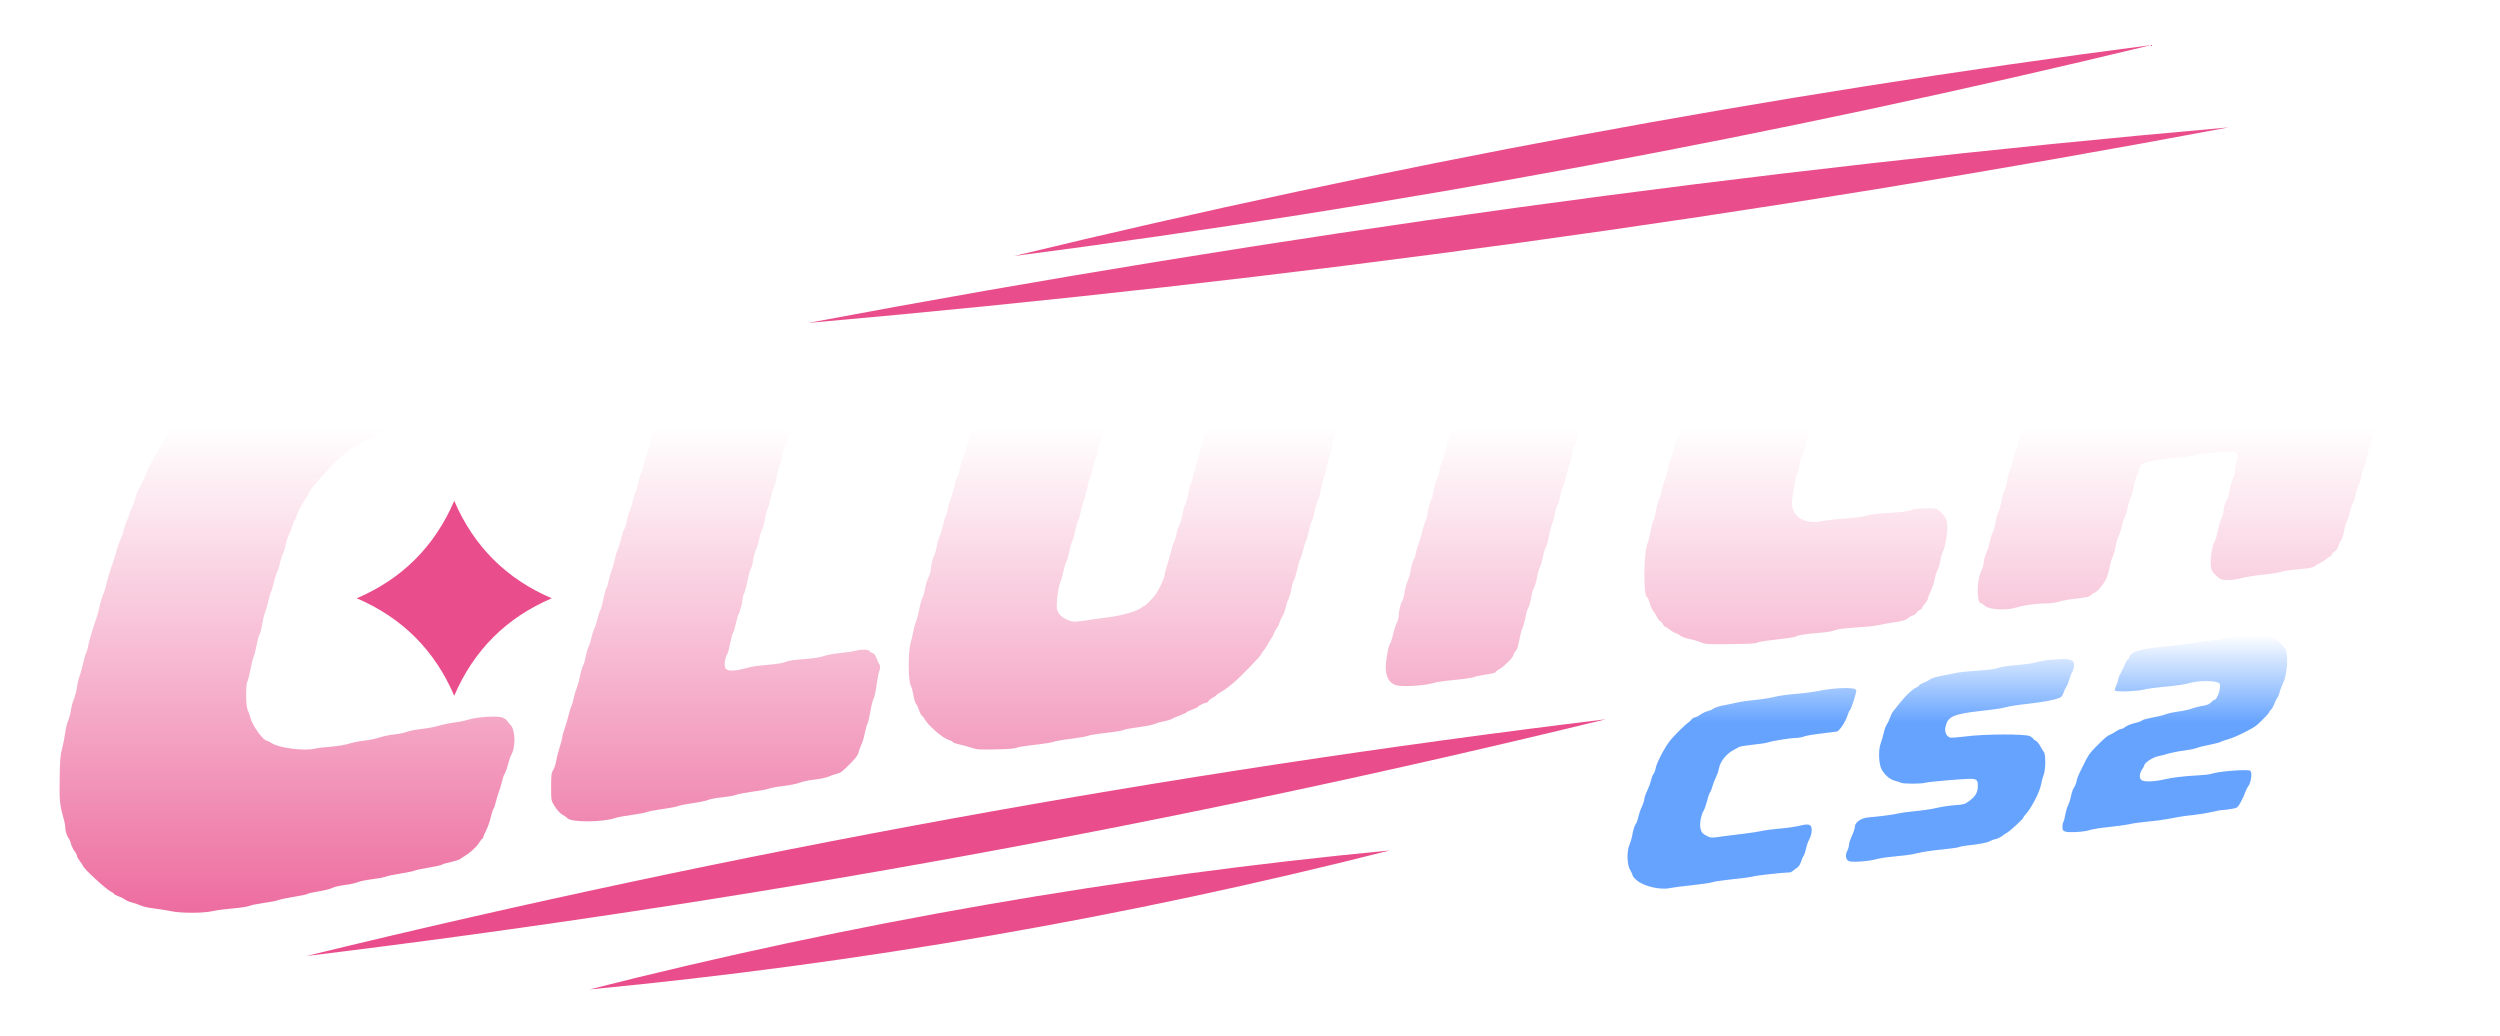
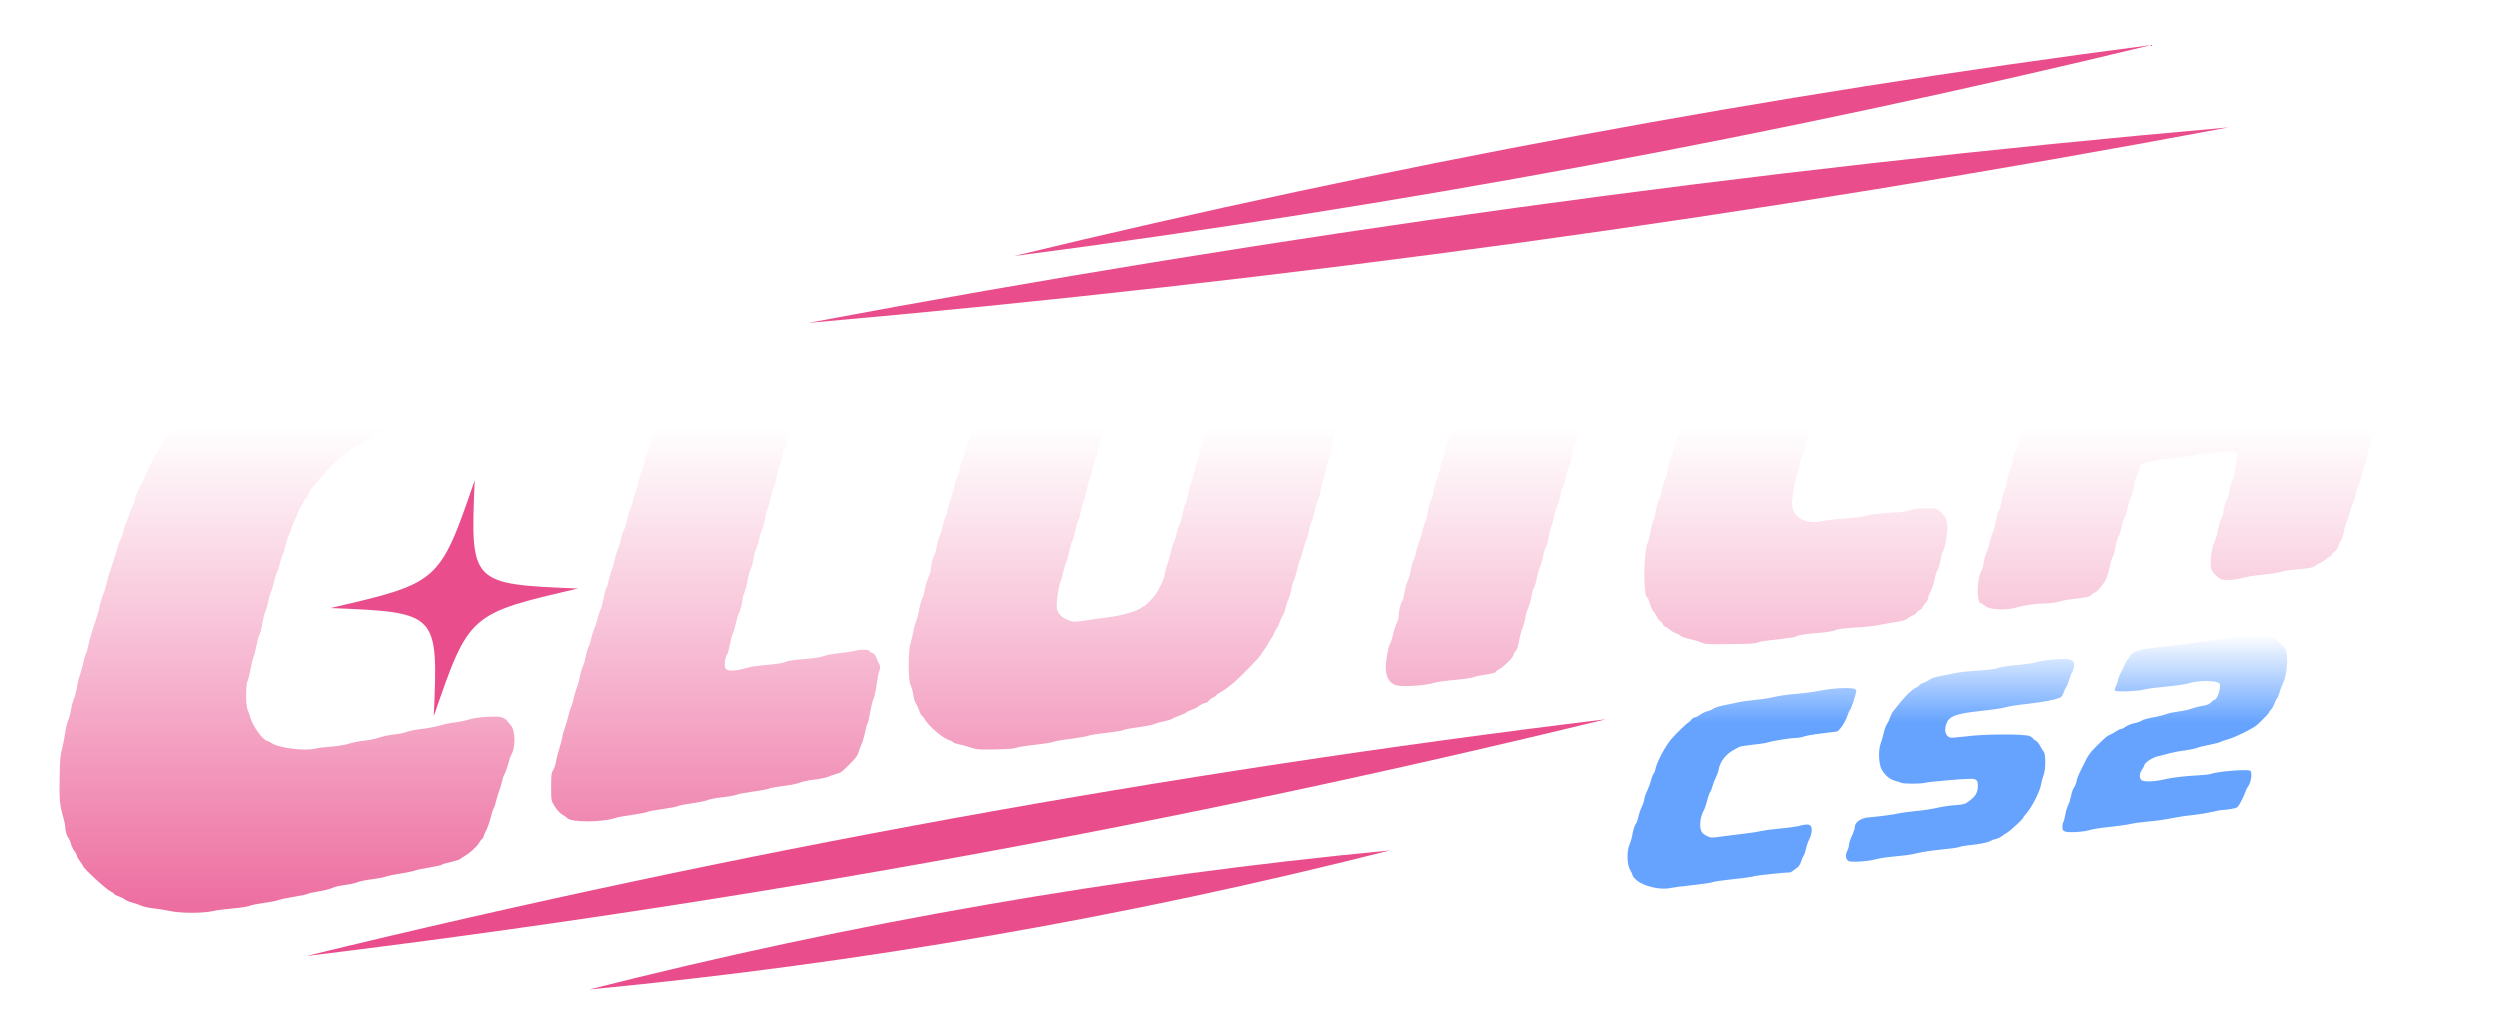
<svg xmlns="http://www.w3.org/2000/svg" viewBox="133 93 2563 1062" width="640" height="265" role="img" aria-labelledby="title">
  <defs>
    <linearGradient id="wm" gradientUnits="userSpaceOnUse" x1="0" y1="11090" x2="0" y2="2430">
      <stop offset="0.3" stop-color="#FFFFFF" />
      <stop offset="1" stop-color="#E94D8B" />
    </linearGradient>
    <linearGradient id="cs" gradientUnits="userSpaceOnUse" x1="0" y1="6360" x2="0" y2="3760">
      <stop offset="0" stop-color="#FFFFFF" />
      <stop offset="0.35" stop-color="#65A3FF" />
    </linearGradient>
  </defs>
  <g>
    <path id="streaks" fill="#E94D8B" d="M1172.4 355.7Q1761.7 278.9 2339.3 139.2Q1750.0 216.0 1172.4 355.7ZM961.2 424.3Q1694.8 359.7 2418.5 223.7Q1684.9 288.3 961.2 424.3ZM446.4 1073.8Q1120.2 991.7 1779.6 830.9Q1105.8 913.0 446.4 1073.8ZM736.8 1108.1Q1152.8 1068.3 1557.9 965.5Q1141.9 1005.3 736.8 1108.1Z" />
  </g>
  <g>
    <g transform="translate(0,1380) scale(0.1,-0.1)">
      <path fill="url(#wm)" d="M25956 11079 c-54 -4 -120 -15 -145 -24 -25 -9 -122 -23 -216 -31 -109 -10 -178 -20 -192 -29 -12 -8 -43 -19 -70 -25 -26 -6 -68 -24 -92 -41 -24 -16 -48 -29 -53 -29 -8 0 -50 -42 -120 -119 -14 -16 -32 -47 -38 -68 -7 -21 -19 -45 -26 -53 -7 -9 -21 -58 -30 -110 -8 -52 -22 -102 -29 -110 -15 -18 -35 -84 -35 -120 0 -14 -9 -43 -21 -64 -11 -22 -27 -71 -35 -110 -9 -39 -22 -81 -29 -93 -8 -12 -22 -61 -30 -109 -8 -48 -22 -95 -31 -105 -9 -10 -22 -57 -30 -110 -7 -51 -20 -99 -29 -109 -8 -9 -22 -52 -30 -96 -11 -57 -23 -87 -42 -109 -58 -65 -59 -65 -152 -65 -97 0 -186 -13 -245 -36 -23 -9 -100 -19 -182 -24 -136 -9 -268 -25 -285 -36 -4 -2 -28 -8 -54 -13 -55 -10 -95 13 -95 56 0 34 28 141 44 167 7 11 19 55 26 96 7 41 19 88 28 105 8 16 23 71 33 122 10 50 24 102 32 115 8 13 20 55 27 93 7 39 20 88 30 110 10 22 25 78 34 124 8 46 20 87 26 91 7 4 18 45 26 91 8 46 21 93 28 104 21 32 27 78 13 101 -6 12 -22 40 -34 62 -13 22 -31 43 -42 47 -10 3 -29 14 -41 25 -30 26 -165 29 -212 4 -22 -11 -89 -21 -216 -31 -114 -8 -195 -19 -212 -28 -15 -8 -65 -17 -111 -20 -111 -8 -209 -25 -209 -36 0 -6 -19 -18 -42 -29 -48 -21 -126 -90 -154 -135 -10 -16 -26 -36 -35 -42 -10 -7 -22 -36 -29 -65 -6 -29 -17 -59 -24 -68 -8 -8 -21 -49 -30 -90 -10 -41 -23 -85 -31 -96 -8 -12 -21 -61 -29 -109 -9 -48 -22 -95 -30 -104 -17 -19 -36 -85 -36 -126 0 -16 -7 -41 -15 -55 -28 -50 -37 -76 -47 -143 -5 -37 -18 -82 -28 -100 -10 -18 -23 -57 -29 -88 -5 -31 -19 -74 -30 -95 -11 -21 -24 -72 -30 -112 -6 -40 -18 -83 -26 -95 -7 -12 -21 -60 -30 -107 -10 -47 -24 -92 -32 -101 -8 -10 -21 -55 -29 -100 -7 -46 -22 -100 -33 -119 -10 -19 -24 -66 -29 -103 -6 -38 -20 -88 -32 -112 -11 -23 -25 -68 -30 -100 -5 -32 -18 -76 -29 -99 -11 -22 -25 -69 -31 -104 -6 -35 -20 -80 -30 -100 -10 -20 -23 -70 -29 -110 -6 -40 -18 -84 -26 -96 -9 -13 -23 -63 -31 -112 -9 -49 -22 -96 -29 -104 -8 -9 -21 -55 -29 -103 -9 -48 -23 -98 -31 -111 -9 -13 -22 -57 -31 -97 -8 -41 -21 -83 -28 -94 -14 -23 -36 -103 -36 -135 0 -12 -12 -47 -27 -78 -44 -93 -43 -322 2 -322 7 0 25 -12 41 -27 41 -39 231 -47 328 -14 64 22 208 41 312 41 33 0 90 9 125 19 35 11 117 25 181 31 101 11 121 16 143 36 14 13 30 24 35 24 19 0 84 76 113 130 15 30 35 91 43 135 8 44 22 90 30 102 8 13 21 59 29 104 7 44 21 92 31 106 9 14 23 58 31 97 8 39 23 85 33 101 9 17 23 62 30 100 7 39 20 84 30 100 10 17 23 64 30 105 7 41 21 91 31 110 10 19 21 51 24 71 3 20 13 43 23 51 30 26 182 57 337 69 83 6 179 20 215 30 40 11 130 23 234 29 162 11 170 10 189 -8 18 -19 19 -22 3 -84 -9 -35 -16 -80 -16 -99 0 -19 -9 -52 -20 -74 -11 -22 -27 -77 -35 -124 -8 -46 -21 -91 -28 -100 -15 -17 -37 -96 -37 -133 0 -13 -9 -41 -21 -62 -11 -21 -26 -73 -34 -115 -7 -43 -23 -95 -34 -117 -35 -68 -52 -229 -31 -291 6 -16 31 -46 55 -66 42 -35 47 -37 118 -37 45 0 98 8 138 20 35 11 132 26 214 34 83 8 166 21 185 29 19 8 100 20 180 27 109 9 150 17 165 30 11 9 38 25 60 35 22 10 51 29 64 41 13 13 29 24 35 24 6 0 16 10 21 23 6 12 19 26 31 31 11 5 26 27 33 50 7 23 20 50 30 61 10 11 23 54 30 95 6 41 19 86 28 100 9 13 22 53 30 89 7 35 22 78 32 95 10 17 24 60 31 96 6 36 20 79 29 95 10 17 23 61 30 100 7 38 20 83 30 100 10 16 24 64 30 105 7 40 20 88 30 105 10 16 23 62 30 100 7 39 19 80 27 92 8 13 22 58 30 100 9 43 24 92 33 108 10 17 23 62 30 100 7 39 19 80 26 92 8 12 23 62 34 112 11 49 26 100 34 113 8 13 20 57 27 98 6 41 19 86 27 99 8 13 23 63 33 111 10 48 25 98 33 111 8 13 20 58 26 99 7 41 19 86 28 99 8 13 23 64 33 113 10 49 24 96 31 104 6 8 18 49 26 91 8 43 22 92 32 108 10 17 23 66 30 110 7 44 20 91 29 105 8 13 22 62 29 108 7 46 21 98 30 115 9 18 22 68 30 112 8 44 20 93 28 109 17 33 20 76 6 76 -5 0 -13 10 -16 23 -17 57 -34 81 -85 119 -75 58 -111 63 -304 47z M21800 10531 c-25 -4 -55 -13 -68 -19 -12 -7 -89 -17 -170 -22 -199 -13 -260 -20 -305 -36 -21 -7 -111 -18 -200 -24 -172 -11 -254 -21 -300 -39 -16 -6 -92 -16 -170 -21 -168 -12 -207 -17 -267 -35 -25 -8 -88 -19 -140 -25 -108 -12 -129 -17 -150 -36 -8 -7 -47 -20 -87 -29 -39 -9 -77 -23 -84 -31 -6 -8 -28 -17 -48 -20 -20 -3 -52 -14 -71 -24 -19 -11 -46 -24 -60 -31 -57 -26 -87 -42 -131 -67 -90 -53 -112 -68 -157 -104 -26 -21 -50 -38 -54 -38 -5 0 -8 -7 -8 -15 0 -9 -11 -20 -25 -25 -14 -5 -28 -17 -32 -27 -4 -9 -32 -43 -62 -74 -91 -94 -181 -208 -181 -228 0 -6 -8 -16 -19 -23 -10 -7 -26 -29 -36 -48 -10 -19 -29 -49 -41 -66 -13 -17 -24 -37 -24 -44 0 -8 -9 -23 -19 -34 -10 -12 -27 -43 -36 -71 -9 -27 -22 -57 -29 -65 -8 -8 -19 -33 -26 -55 -6 -22 -23 -62 -36 -90 -13 -27 -28 -69 -34 -92 -6 -23 -15 -45 -21 -49 -15 -9 -29 -50 -40 -113 -4 -30 -15 -61 -23 -70 -9 -9 -23 -46 -31 -81 -9 -36 -27 -93 -41 -127 -13 -34 -24 -74 -24 -90 0 -15 -9 -46 -21 -67 -11 -22 -27 -70 -35 -107 -8 -38 -23 -86 -34 -107 -11 -21 -24 -69 -29 -108 -5 -38 -18 -87 -29 -109 -12 -22 -25 -67 -31 -101 -5 -33 -19 -78 -30 -100 -11 -21 -25 -73 -31 -114 -6 -41 -17 -84 -25 -97 -8 -12 -22 -64 -31 -115 -9 -51 -22 -104 -29 -118 -43 -84 -47 -560 -4 -560 5 0 16 -26 25 -57 9 -32 24 -67 34 -78 10 -11 27 -39 38 -61 12 -23 28 -44 37 -47 8 -4 20 -18 27 -32 6 -14 16 -25 22 -25 6 0 27 -13 47 -29 20 -17 47 -33 61 -36 14 -4 35 -15 47 -26 11 -11 53 -26 93 -34 40 -8 95 -25 122 -36 45 -19 64 -20 306 -17 191 2 261 6 273 16 9 8 89 20 196 31 100 11 188 24 196 31 16 13 96 26 255 39 68 5 128 16 146 25 22 11 82 19 195 27 158 10 212 16 309 37 25 6 83 15 130 22 63 9 91 18 113 36 16 13 39 27 52 30 13 3 31 16 39 29 9 13 25 26 36 30 11 3 20 12 20 18 0 7 14 27 30 45 17 18 30 41 30 51 0 10 13 45 29 77 16 32 34 88 41 124 6 36 20 79 30 95 10 17 23 62 29 100 7 39 19 80 27 92 18 29 44 171 43 243 -1 74 -16 109 -68 156 -44 39 -44 39 -155 38 -81 0 -122 -5 -151 -18 -27 -11 -88 -20 -195 -26 -174 -11 -214 -16 -285 -36 -27 -7 -117 -18 -200 -24 -82 -5 -187 -18 -233 -27 -173 -36 -306 43 -306 182 0 71 34 269 53 305 10 19 21 61 25 92 4 32 18 77 30 100 12 24 28 77 35 118 6 41 18 85 26 97 8 12 22 54 31 95 9 40 24 89 34 108 9 19 22 62 29 95 7 33 21 78 31 100 10 22 21 57 25 77 3 21 17 51 30 67 14 16 25 34 25 40 0 27 191 201 220 201 8 0 23 9 35 20 13 12 51 26 96 35 41 7 88 21 104 29 19 10 95 21 201 30 94 7 180 19 192 25 26 14 128 29 275 40 65 5 124 14 132 21 8 6 85 19 172 27 136 13 163 18 194 39 19 13 40 24 46 24 12 0 72 46 140 107 24 21 52 57 63 80 11 23 24 43 30 45 6 2 17 32 26 68 8 36 22 76 31 89 8 13 21 53 29 89 7 36 21 76 30 90 9 14 22 54 30 89 7 36 22 79 34 97 16 27 20 50 20 118 0 84 0 84 -42 128 -41 45 -41 45 -167 47 -69 0 -146 -2 -171 -6z M8459 10350 c-26 -4 -56 -13 -67 -19 -12 -6 -90 -16 -174 -21 -166 -11 -247 -22 -291 -39 -15 -6 -87 -15 -160 -21 -73 -5 -157 -17 -187 -26 -55 -16 -109 -23 -320 -44 -63 -6 -140 -17 -170 -25 -30 -7 -116 -18 -190 -24 -74 -6 -160 -17 -190 -26 -30 -9 -91 -20 -135 -25 -226 -28 -261 -33 -296 -45 -20 -8 -75 -16 -121 -20 -119 -9 -216 -23 -268 -40 -25 -8 -97 -19 -162 -25 -64 -5 -145 -19 -180 -30 -34 -10 -111 -24 -169 -30 -108 -11 -162 -22 -182 -38 -7 -6 -49 -15 -95 -21 -46 -6 -104 -20 -128 -30 -24 -11 -70 -25 -101 -31 -31 -5 -73 -18 -93 -29 -19 -10 -62 -26 -95 -35 -33 -10 -67 -24 -76 -32 -8 -7 -31 -17 -50 -20 -19 -4 -59 -19 -89 -35 -30 -15 -99 -49 -153 -76 -54 -26 -124 -62 -155 -80 -31 -17 -76 -41 -99 -53 -24 -12 -43 -26 -43 -31 0 -5 -20 -18 -44 -30 -24 -11 -52 -29 -62 -40 -9 -10 -22 -19 -28 -19 -6 0 -22 -11 -36 -25 -14 -14 -52 -47 -85 -73 -33 -26 -69 -56 -81 -67 -11 -11 -51 -47 -88 -80 -106 -94 -337 -328 -376 -380 -19 -26 -47 -62 -61 -79 -15 -17 -29 -41 -33 -53 -4 -13 -11 -23 -16 -23 -11 0 -106 -150 -152 -240 -13 -25 -28 -49 -35 -55 -7 -5 -20 -28 -29 -50 -9 -22 -24 -51 -34 -65 -9 -14 -20 -36 -24 -50 -7 -25 -43 -104 -98 -211 -15 -31 -28 -67 -28 -80 0 -13 -14 -51 -30 -84 -16 -33 -30 -66 -30 -74 0 -8 -11 -38 -25 -67 -14 -29 -30 -77 -36 -106 -6 -29 -21 -71 -32 -93 -11 -22 -26 -62 -33 -90 -7 -27 -22 -77 -33 -110 -48 -142 -64 -194 -81 -265 -9 -41 -25 -89 -34 -106 -8 -17 -22 -62 -30 -100 -7 -38 -23 -96 -34 -129 -43 -125 -81 -252 -87 -295 -4 -25 -14 -58 -22 -73 -8 -16 -21 -61 -29 -100 -8 -40 -24 -96 -34 -125 -11 -29 -25 -85 -30 -125 -6 -39 -20 -94 -32 -121 -11 -27 -24 -77 -29 -111 -4 -33 -18 -82 -29 -107 -11 -26 -25 -84 -31 -130 -6 -46 -20 -117 -31 -158 -18 -63 -22 -112 -25 -300 -4 -231 0 -275 41 -420 9 -30 16 -68 16 -86 0 -36 17 -93 35 -114 7 -8 19 -35 25 -60 7 -24 23 -57 36 -73 13 -16 24 -37 24 -46 0 -10 14 -35 30 -56 17 -21 30 -41 30 -45 0 -23 237 -243 287 -266 18 -9 33 -20 33 -24 0 -5 21 -16 48 -26 26 -9 56 -25 67 -34 11 -9 43 -23 70 -29 28 -7 68 -21 90 -31 22 -11 83 -24 135 -30 52 -6 129 -18 170 -27 102 -23 338 -23 435 0 39 9 130 21 204 27 74 6 150 18 170 26 20 9 86 22 146 30 61 8 129 21 152 30 22 8 96 23 162 34 67 10 127 23 134 28 7 6 59 18 116 27 57 9 120 25 140 35 20 11 77 24 126 30 50 6 110 19 135 29 25 11 92 24 150 31 58 7 120 19 139 26 19 8 89 23 157 33 67 11 131 24 142 30 11 6 75 19 142 30 67 11 127 24 134 30 7 6 48 18 92 27 43 10 87 24 96 31 9 8 30 22 47 31 49 28 119 91 143 130 12 20 28 41 35 45 7 4 13 13 13 20 0 7 13 38 29 69 16 32 37 89 45 128 9 40 23 81 30 93 8 12 19 47 26 77 7 30 21 75 30 100 10 25 24 70 30 100 7 30 20 69 30 85 10 17 25 61 35 99 9 38 23 79 30 90 48 77 44 260 -7 309 -10 10 -25 29 -34 42 -10 15 -33 29 -58 36 -58 16 -247 3 -332 -22 -38 -12 -105 -26 -149 -31 -44 -5 -116 -20 -160 -33 -44 -13 -126 -28 -182 -34 -56 -6 -123 -19 -150 -30 -27 -10 -84 -22 -128 -26 -44 -4 -112 -18 -150 -31 -39 -13 -111 -28 -161 -33 -49 -5 -117 -19 -151 -30 -36 -12 -112 -25 -185 -31 -67 -5 -141 -14 -163 -20 -110 -27 -371 5 -447 56 -21 13 -42 24 -47 24 -38 0 -150 154 -171 235 -7 28 -20 64 -28 80 -20 39 -22 259 -3 293 7 13 21 69 32 125 10 56 26 118 34 137 8 19 21 72 30 118 8 45 21 92 29 105 8 12 20 58 26 102 7 44 21 100 31 125 10 25 26 78 34 119 9 41 20 80 25 86 5 6 19 51 30 100 12 48 27 97 35 109 7 12 19 48 26 81 7 33 20 76 29 95 10 19 25 68 34 108 9 41 23 83 31 95 7 12 21 48 30 79 9 32 20 60 25 63 5 3 18 34 30 69 12 36 27 69 34 75 7 6 21 29 31 51 10 22 21 40 25 40 4 0 15 19 26 43 10 23 26 51 36 62 10 11 45 52 77 90 80 96 186 202 250 250 30 22 61 48 70 58 8 9 21 17 27 17 6 0 29 13 50 28 21 15 55 34 74 42 19 7 42 19 50 26 8 7 39 22 68 33 29 12 63 27 75 35 12 7 47 22 77 31 30 10 60 21 66 26 6 5 46 16 90 24 43 8 99 22 124 30 25 8 111 24 191 34 80 11 157 24 170 30 14 5 89 16 167 25 78 9 159 23 182 31 22 8 97 21 167 30 71 10 146 23 168 31 22 7 96 21 165 29 69 9 143 22 165 30 22 8 85 22 140 31 55 9 107 23 115 30 9 7 33 21 55 31 38 17 56 31 124 93 140 126 196 179 359 343 343 345 510 511 651 647 77 74 140 139 141 143 0 5 26 34 58 65 112 111 109 105 70 146 -35 36 -35 36 -119 35 -46 -1 -105 -5 -130 -9z M18394 10111 c-28 -5 -66 -13 -85 -19 -19 -6 -106 -16 -194 -21 -88 -6 -185 -17 -215 -26 -66 -19 -145 -30 -308 -45 -67 -6 -139 -18 -159 -26 -23 -10 -93 -19 -190 -24 -201 -12 -271 -20 -309 -35 -18 -7 -72 -16 -120 -19 -179 -13 -300 -28 -344 -42 -25 -7 -110 -18 -190 -24 -186 -13 -227 -18 -270 -35 -19 -8 -61 -19 -92 -25 -34 -7 -63 -19 -70 -29 -7 -10 -30 -26 -51 -36 -21 -10 -42 -25 -47 -35 -5 -9 -25 -36 -45 -59 -19 -24 -35 -51 -35 -60 0 -9 -11 -32 -24 -50 -14 -18 -29 -55 -35 -81 -6 -27 -19 -66 -30 -87 -11 -21 -25 -67 -31 -102 -6 -35 -18 -73 -25 -85 -8 -12 -21 -63 -30 -115 -9 -51 -24 -105 -33 -119 -11 -17 -17 -47 -17 -87 0 -58 2 -65 39 -106 22 -24 47 -47 55 -51 29 -12 145 -8 173 6 35 19 135 34 278 42 65 4 140 15 174 25 71 23 71 23 90 3 22 -21 20 -85 -4 -142 -10 -26 -26 -82 -35 -125 -8 -43 -22 -89 -30 -101 -9 -13 -22 -59 -31 -102 -8 -43 -23 -97 -34 -119 -11 -22 -24 -69 -29 -105 -5 -36 -19 -84 -31 -107 -12 -23 -26 -72 -31 -109 -5 -38 -15 -77 -23 -89 -14 -23 -32 -88 -42 -155 -3 -25 -13 -57 -20 -72 -8 -15 -21 -58 -30 -95 -8 -37 -26 -95 -39 -128 -12 -33 -26 -80 -30 -105 -4 -25 -11 -50 -17 -57 -12 -15 -27 -66 -38 -132 -5 -29 -18 -72 -29 -95 -11 -22 -25 -75 -31 -115 -6 -41 -17 -82 -24 -90 -16 -18 -36 -106 -36 -154 0 -18 -9 -50 -21 -71 -11 -22 -27 -71 -35 -110 -9 -39 -21 -80 -28 -91 -16 -26 -25 -60 -41 -165 -25 -167 18 -260 127 -275 78 -11 285 5 348 26 33 11 122 24 220 33 91 8 181 21 200 29 19 8 77 20 128 27 61 9 96 18 99 27 3 8 22 22 42 32 43 22 141 123 141 145 0 9 9 25 21 37 14 14 25 47 35 107 9 48 24 105 34 127 10 22 24 72 31 110 6 39 19 84 29 100 9 17 23 64 30 105 7 41 20 89 30 105 10 17 23 62 29 100 7 39 20 86 30 105 10 19 24 67 31 105 7 39 20 84 30 100 9 17 23 64 30 105 7 41 20 95 30 120 10 25 24 74 30 110 6 36 20 79 29 95 10 17 23 62 30 100 7 39 19 81 28 94 8 13 23 63 33 111 10 48 25 98 33 111 8 13 20 58 27 99 6 41 18 85 26 97 8 13 21 62 30 110 8 48 23 101 33 117 10 17 24 63 30 101 7 39 21 88 31 110 10 22 24 65 30 95 7 30 14 63 17 73 7 27 80 56 138 57 28 0 67 5 88 10 20 6 54 14 75 20 20 5 102 15 182 21 90 7 151 17 160 25 9 7 37 23 63 34 26 12 47 27 47 35 0 8 11 22 25 31 14 9 35 36 46 60 11 24 24 44 29 44 5 0 19 32 31 70 11 39 25 70 29 70 4 0 16 33 25 73 10 39 25 86 35 102 10 17 23 64 30 105 6 41 21 93 31 114 15 30 20 61 21 130 1 91 1 91 -33 129 -20 20 -41 37 -47 37 -6 0 -20 9 -31 21 -23 24 -111 33 -197 20z M15010 9663 c-47 -6 -142 -17 -212 -23 -70 -6 -144 -18 -164 -26 -22 -9 -94 -19 -183 -24 -162 -11 -199 -16 -221 -35 -8 -7 -36 -19 -62 -28 -51 -17 -178 -133 -178 -164 0 -9 -11 -33 -24 -52 -13 -20 -29 -61 -36 -91 -7 -30 -19 -65 -27 -77 -8 -12 -21 -59 -29 -104 -8 -45 -20 -90 -28 -98 -16 -18 -36 -84 -36 -119 0 -13 -11 -47 -25 -76 -14 -29 -30 -80 -36 -112 -6 -32 -18 -71 -26 -87 -8 -16 -21 -60 -29 -99 -8 -39 -23 -87 -34 -108 -11 -21 -24 -68 -30 -105 -6 -37 -17 -79 -25 -94 -7 -15 -21 -63 -30 -106 -9 -44 -24 -98 -35 -120 -10 -22 -23 -73 -29 -113 -6 -40 -18 -84 -27 -97 -8 -13 -22 -59 -29 -103 -8 -44 -23 -97 -35 -119 -11 -21 -25 -65 -31 -98 -6 -32 -17 -68 -25 -80 -8 -12 -23 -60 -33 -106 -11 -46 -29 -109 -40 -139 -11 -30 -20 -68 -21 -83 0 -35 -64 -170 -102 -217 -42 -51 -102 -110 -112 -110 -5 0 -23 -11 -40 -24 -38 -28 -200 -74 -311 -87 -44 -5 -127 -17 -185 -25 -185 -28 -186 -28 -245 -4 -64 26 -101 65 -111 117 -9 46 13 216 33 263 8 19 24 73 34 119 10 46 24 89 30 97 6 7 19 54 30 105 10 50 24 98 30 106 7 7 20 54 30 105 11 50 24 97 30 104 6 7 19 54 30 105 10 50 24 98 30 105 6 7 19 57 30 110 10 53 23 102 29 109 6 8 20 54 30 103 10 49 25 100 33 113 8 13 20 56 27 94 6 39 18 80 25 92 8 11 23 65 35 119 11 53 25 103 31 110 6 8 19 60 29 117 9 57 24 114 32 128 9 13 21 60 28 104 6 44 21 95 33 114 16 27 21 52 21 115 1 81 1 82 -39 129 -61 71 -130 91 -250 72 -50 -7 -154 -19 -233 -25 -80 -6 -158 -18 -179 -27 -22 -9 -94 -19 -178 -24 -118 -8 -147 -13 -187 -34 -26 -14 -56 -25 -65 -25 -10 0 -38 -16 -61 -35 -24 -19 -51 -37 -61 -40 -9 -3 -25 -18 -34 -35 -10 -16 -23 -30 -28 -30 -6 0 -21 -24 -35 -52 -14 -29 -31 -64 -39 -78 -8 -14 -18 -54 -24 -89 -6 -35 -18 -72 -26 -81 -9 -10 -23 -58 -32 -107 -8 -48 -19 -93 -24 -99 -13 -16 -39 -104 -39 -134 0 -14 -9 -42 -20 -63 -11 -21 -27 -69 -35 -106 -8 -38 -23 -86 -34 -108 -11 -21 -25 -67 -30 -102 -6 -35 -17 -74 -26 -88 -9 -13 -23 -57 -31 -96 -8 -40 -26 -99 -38 -132 -13 -33 -27 -82 -31 -109 -4 -27 -13 -59 -21 -71 -8 -12 -21 -56 -30 -96 -8 -41 -24 -92 -34 -114 -10 -22 -24 -69 -29 -104 -6 -35 -17 -73 -24 -85 -16 -23 -37 -112 -37 -152 0 -14 -11 -49 -24 -77 -14 -29 -30 -83 -36 -120 -6 -38 -18 -79 -26 -92 -8 -13 -22 -61 -30 -107 -8 -46 -23 -103 -33 -128 -11 -25 -24 -74 -31 -110 -6 -36 -19 -90 -28 -120 -24 -81 -24 -382 0 -426 10 -17 22 -62 28 -100 6 -38 19 -81 29 -95 11 -14 25 -45 32 -68 7 -23 20 -48 29 -54 9 -7 24 -26 33 -43 27 -53 175 -182 229 -200 25 -8 51 -21 57 -28 6 -8 29 -16 51 -20 21 -3 75 -18 120 -32 77 -25 88 -26 268 -22 123 2 195 8 209 16 12 7 98 21 191 31 93 10 179 24 191 30 12 7 92 21 177 31 85 11 164 25 176 31 11 6 95 20 186 30 90 10 170 23 177 29 7 6 75 19 152 29 76 10 152 25 168 33 17 8 59 21 95 27 36 7 76 19 88 28 13 8 49 23 80 34 31 11 59 24 62 29 4 6 30 19 59 29 29 10 56 23 60 28 9 14 67 43 86 43 9 0 18 7 22 15 3 9 23 25 44 36 22 11 39 23 39 27 0 4 17 16 38 27 20 11 53 32 72 47 19 15 48 38 63 51 62 48 287 281 287 296 0 4 12 22 28 41 15 19 34 49 42 65 8 17 21 39 30 50 9 11 23 36 30 55 7 19 20 43 28 53 9 9 24 40 33 69 10 28 25 58 32 67 7 9 19 41 26 70 6 30 20 73 31 95 10 23 24 70 30 106 6 36 18 75 26 87 7 12 23 64 34 114 12 51 25 99 31 105 6 7 19 49 29 93 11 45 26 91 34 104 7 12 19 54 26 92 7 39 19 80 26 93 8 12 23 62 33 111 10 48 26 99 34 112 8 13 20 58 27 99 7 41 20 95 30 120 10 25 24 77 30 115 7 39 20 88 30 110 10 22 23 76 30 120 6 44 20 98 30 120 11 22 26 75 34 118 9 42 22 87 29 100 8 12 20 51 27 87 7 36 21 83 30 105 10 22 24 74 31 115 6 41 18 85 26 98 8 13 21 64 29 115 8 51 24 110 36 132 18 34 22 57 22 155 1 116 1 116 -37 155 -56 57 -123 74 -237 58z M9081 8919 c-35 -5 -79 -16 -99 -25 -22 -9 -97 -19 -187 -24 -159 -11 -243 -22 -287 -39 -14 -5 -55 -13 -90 -17 -68 -7 -128 -27 -128 -43 0 -5 -13 -14 -29 -19 -38 -13 -114 -84 -143 -131 -11 -20 -29 -45 -39 -56 -9 -11 -23 -40 -29 -65 -7 -25 -18 -52 -25 -60 -13 -16 -35 -96 -35 -130 0 -12 -11 -45 -24 -73 -14 -29 -30 -80 -36 -115 -6 -35 -20 -80 -30 -100 -10 -20 -24 -66 -30 -102 -6 -35 -18 -77 -26 -92 -8 -15 -21 -56 -29 -91 -8 -35 -23 -84 -34 -108 -11 -24 -25 -73 -31 -109 -6 -36 -18 -72 -26 -81 -8 -9 -21 -49 -30 -90 -8 -41 -24 -92 -34 -115 -11 -22 -25 -67 -31 -100 -6 -32 -21 -86 -34 -119 -12 -33 -26 -80 -30 -105 -4 -25 -13 -55 -21 -67 -7 -12 -21 -61 -30 -110 -10 -48 -25 -104 -34 -123 -10 -19 -23 -60 -30 -90 -6 -30 -20 -73 -31 -95 -10 -22 -23 -65 -30 -95 -6 -30 -19 -74 -30 -96 -11 -23 -24 -70 -31 -105 -6 -35 -15 -69 -19 -75 -11 -14 -35 -94 -44 -149 -3 -22 -17 -67 -30 -100 -12 -33 -26 -80 -30 -105 -4 -25 -14 -57 -21 -72 -8 -15 -21 -58 -30 -95 -8 -37 -26 -99 -40 -136 -13 -38 -24 -77 -24 -87 0 -10 -13 -61 -29 -112 -16 -51 -32 -115 -36 -141 -3 -27 -16 -65 -28 -85 -20 -33 -22 -51 -22 -177 0 -140 0 -140 40 -202 23 -36 54 -69 74 -80 19 -10 43 -26 52 -37 41 -44 358 -43 489 1 25 9 104 23 176 33 72 10 140 23 152 29 11 6 84 20 162 31 79 11 148 24 155 30 6 5 72 18 146 29 74 10 148 26 164 34 17 8 82 21 145 27 63 7 129 19 145 26 17 8 94 22 171 33 78 10 151 24 162 30 12 6 79 19 149 27 70 9 146 24 168 34 22 10 87 24 145 31 58 6 123 20 145 29 22 10 60 23 85 30 51 14 51 13 148 110 54 55 75 83 82 114 6 23 19 59 30 81 11 22 26 76 35 119 8 44 20 85 26 92 5 6 18 62 29 122 10 61 25 121 33 134 8 13 22 76 31 141 9 65 21 127 26 137 12 23 13 63 2 76 -5 5 -17 31 -27 57 -13 37 -24 51 -46 59 -16 5 -29 14 -29 18 0 17 -76 20 -132 6 -32 -9 -107 -20 -169 -26 -61 -6 -137 -20 -168 -31 -35 -13 -102 -23 -179 -29 -140 -11 -183 -17 -230 -37 -18 -7 -93 -18 -167 -24 -73 -5 -158 -17 -187 -25 -135 -39 -216 -44 -242 -15 -19 21 -9 118 15 147 6 7 19 57 30 110 10 53 23 102 30 110 6 7 19 52 30 100 10 48 24 93 30 100 12 15 38 117 39 154 0 14 7 38 16 55 8 16 23 73 34 126 10 54 25 108 33 121 8 13 20 56 26 96 6 41 20 90 30 110 10 21 24 66 30 101 7 35 21 80 31 100 10 20 24 70 30 111 7 41 19 88 27 104 9 17 24 69 34 118 10 48 25 98 33 110 8 13 19 57 26 98 7 41 20 93 30 115 11 22 24 72 30 110 6 39 18 81 27 94 8 13 23 64 33 113 10 49 24 96 30 103 6 8 19 52 29 99 10 47 24 92 30 100 8 9 10 25 6 38 -12 41 -50 118 -57 118 -4 0 -19 12 -33 28 -25 26 -28 27 -148 29 -67 1 -151 -3 -186 -8z" />
    </g>
  </g>
  <g>
    <g transform="translate(0,1380) scale(0.1,-0.1)">
      <path fill="url(#cs)" d="M24350 6349 c-58 -4 -134 -15 -170 -24 -36 -9 -112 -20 -170 -26 -58 -5 -161 -19 -230 -31 -69 -11 -188 -26 -265 -33 -234 -22 -325 -49 -345 -100 -5 -13 -13 -26 -19 -29 -6 -4 -17 -21 -24 -39 -20 -45 -35 -77 -57 -117 -10 -19 -19 -44 -20 -55 0 -11 -9 -39 -20 -62 -14 -32 -16 -45 -7 -50 20 -13 238 -4 292 12 28 8 105 19 170 25 151 14 251 28 290 40 102 32 296 30 317 -3 20 -32 -23 -167 -53 -167 -5 0 -21 -11 -33 -25 -18 -19 -41 -28 -85 -36 -34 -5 -85 -18 -114 -29 -29 -10 -88 -24 -133 -29 -45 -6 -101 -17 -125 -26 -24 -9 -66 -21 -94 -26 -107 -20 -151 -32 -165 -44 -8 -7 -40 -18 -71 -24 -31 -7 -71 -23 -90 -36 -18 -14 -40 -25 -50 -25 -9 0 -33 -12 -54 -26 -21 -14 -49 -30 -61 -34 -25 -10 -48 -29 -139 -120 -64 -64 -84 -92 -125 -180 -12 -25 -32 -65 -45 -90 -12 -25 -26 -62 -30 -84 -3 -21 -15 -50 -26 -65 -10 -14 -24 -52 -30 -85 -6 -32 -19 -75 -30 -96 -11 -20 -24 -66 -30 -101 -6 -35 -15 -68 -20 -73 -5 -6 -9 -27 -9 -48 0 -33 4 -40 28 -49 35 -14 199 -4 255 16 23 8 110 22 192 30 83 9 179 22 215 30 36 9 119 20 184 26 65 5 153 17 195 25 131 25 173 32 286 44 61 7 143 21 184 31 41 11 88 19 105 19 16 0 57 5 90 11 59 10 62 12 91 62 16 29 38 74 47 101 10 27 24 56 31 65 34 40 48 155 21 165 -40 15 -335 -9 -397 -33 -15 -6 -78 -13 -140 -16 -135 -7 -263 -22 -337 -40 -101 -24 -208 -29 -236 -10 -29 19 -26 70 7 117 10 15 19 31 19 36 0 25 84 81 138 93 31 6 84 20 117 30 33 9 103 23 155 29 52 7 111 19 130 27 19 8 79 23 134 33 54 11 103 24 110 29 6 5 38 16 71 25 71 18 265 114 303 150 60 55 122 120 122 127 0 5 8 16 18 26 10 10 27 38 36 63 10 25 23 52 30 60 7 8 18 35 25 60 6 25 23 68 36 95 16 33 28 82 35 144 9 84 8 119 -5 187 -6 26 -98 119 -143 143 -29 15 -163 20 -282 10z M22342 6099 c-46 -4 -104 -15 -130 -23 -26 -9 -101 -20 -167 -26 -129 -10 -203 -22 -248 -39 -16 -6 -101 -16 -190 -21 -89 -6 -191 -17 -227 -25 -36 -8 -102 -22 -148 -30 -46 -8 -93 -22 -107 -33 -13 -10 -44 -27 -69 -36 -25 -10 -46 -22 -46 -27 0 -6 -13 -15 -29 -22 -49 -21 -131 -105 -237 -244 -12 -16 -27 -46 -34 -68 -7 -22 -21 -52 -31 -66 -11 -15 -25 -55 -33 -90 -8 -35 -21 -82 -30 -104 -27 -70 -21 -217 10 -270 34 -60 85 -102 136 -115 24 -6 51 -15 60 -20 22 -13 202 -13 248 -1 39 11 386 41 467 41 64 0 78 -15 75 -83 -3 -61 -25 -98 -90 -146 -43 -32 -53 -35 -148 -42 -56 -4 -140 -17 -186 -28 -45 -11 -137 -25 -203 -31 -66 -6 -149 -17 -185 -25 -63 -14 -178 -29 -310 -41 -77 -6 -140 -51 -140 -99 0 -14 -13 -55 -30 -90 -16 -35 -30 -77 -30 -92 0 -16 -8 -44 -18 -63 -22 -43 -16 -87 15 -104 28 -15 203 -3 277 18 28 8 96 20 152 25 56 6 128 13 160 17 32 3 91 14 129 24 39 10 143 26 233 34 89 9 170 20 180 25 9 5 44 12 77 16 135 14 212 29 245 47 19 10 41 18 48 18 15 0 74 29 82 40 3 4 19 14 35 23 34 17 175 147 175 161 0 5 9 18 21 30 55 56 145 227 159 304 6 34 18 78 26 98 23 54 24 216 3 240 -9 11 -26 38 -38 62 -12 23 -33 48 -46 54 -14 6 -25 15 -25 19 0 5 -15 16 -32 26 -46 25 -477 23 -667 -3 -70 -9 -138 -14 -152 -11 -38 10 -59 54 -50 104 16 83 51 114 156 138 67 15 112 21 330 46 55 6 119 18 142 25 22 8 119 23 215 33 162 19 267 38 329 62 18 7 30 23 40 51 7 22 20 50 29 62 9 11 22 44 29 71 7 28 21 64 32 81 10 17 19 49 19 71 0 62 -52 72 -258 52z M20190 5809 c-63 -4 -160 -16 -215 -28 -55 -11 -161 -25 -235 -30 -74 -6 -170 -19 -212 -30 -42 -11 -130 -25 -195 -31 -65 -6 -147 -17 -183 -26 -36 -8 -101 -22 -145 -30 -44 -8 -92 -24 -107 -35 -15 -11 -42 -22 -60 -26 -18 -3 -51 -19 -72 -34 -22 -16 -48 -29 -57 -29 -10 0 -26 -10 -36 -23 -10 -13 -26 -28 -36 -33 -19 -11 -138 -128 -174 -172 -60 -72 -146 -235 -157 -297 -4 -22 -14 -47 -21 -55 -8 -8 -19 -38 -26 -65 -6 -28 -24 -77 -40 -110 -16 -33 -29 -71 -29 -84 0 -13 -11 -48 -25 -77 -14 -29 -30 -77 -36 -106 -6 -29 -17 -60 -24 -68 -15 -18 -31 -69 -40 -129 -4 -24 -16 -62 -26 -85 -30 -66 -27 -208 6 -261 13 -22 25 -47 25 -55 0 -9 20 -33 45 -53 73 -61 242 -100 339 -78 28 6 133 20 232 30 100 11 191 24 203 30 11 6 105 20 209 31 104 10 201 24 216 30 21 8 316 40 370 40 7 0 23 8 34 18 12 9 32 24 45 34 13 9 29 36 36 60 7 23 19 50 25 58 7 8 18 40 25 71 6 30 20 71 30 90 25 46 34 93 26 129 -8 36 -43 40 -134 15 -30 -7 -113 -19 -185 -25 -72 -6 -161 -18 -196 -26 -36 -8 -108 -19 -160 -25 -52 -6 -153 -18 -225 -28 -130 -19 -130 -19 -177 5 -39 20 -49 31 -59 65 -15 48 1 144 31 194 10 17 25 62 35 100 9 39 23 77 29 85 7 8 19 38 26 65 8 28 24 69 36 92 12 24 25 62 29 85 12 72 72 149 145 190 23 12 52 28 64 35 11 6 75 16 141 23 66 6 138 17 160 25 42 15 233 45 294 45 20 1 54 7 76 16 22 8 101 21 175 29 74 9 144 18 156 20 26 6 87 97 109 165 9 27 20 52 25 55 12 7 72 194 65 204 -12 20 -66 26 -175 20z" />
    </g>
  </g>
-   <path id="spark" fill="#E94D8B" d="M598.1 606.8 Q628.1 676.8 698.1 706.8 Q628.1 736.8 598.1 806.8 Q568.1 736.8 498.1 706.8 Q568.1 676.8 598.1 606.8Z" />
+   <path id="spark" fill="#E94D8B" d="M619.1 585.8C614.6 692.2 614.6 692.2 725.1 696.8C613.3 722.7 613.3 722.7 577.1 827.8C581.7 721.3 581.7 721.3 471.1 716.8C582.9 690.9 582.9 690.9 619.1 585.8Z" />
</svg>
